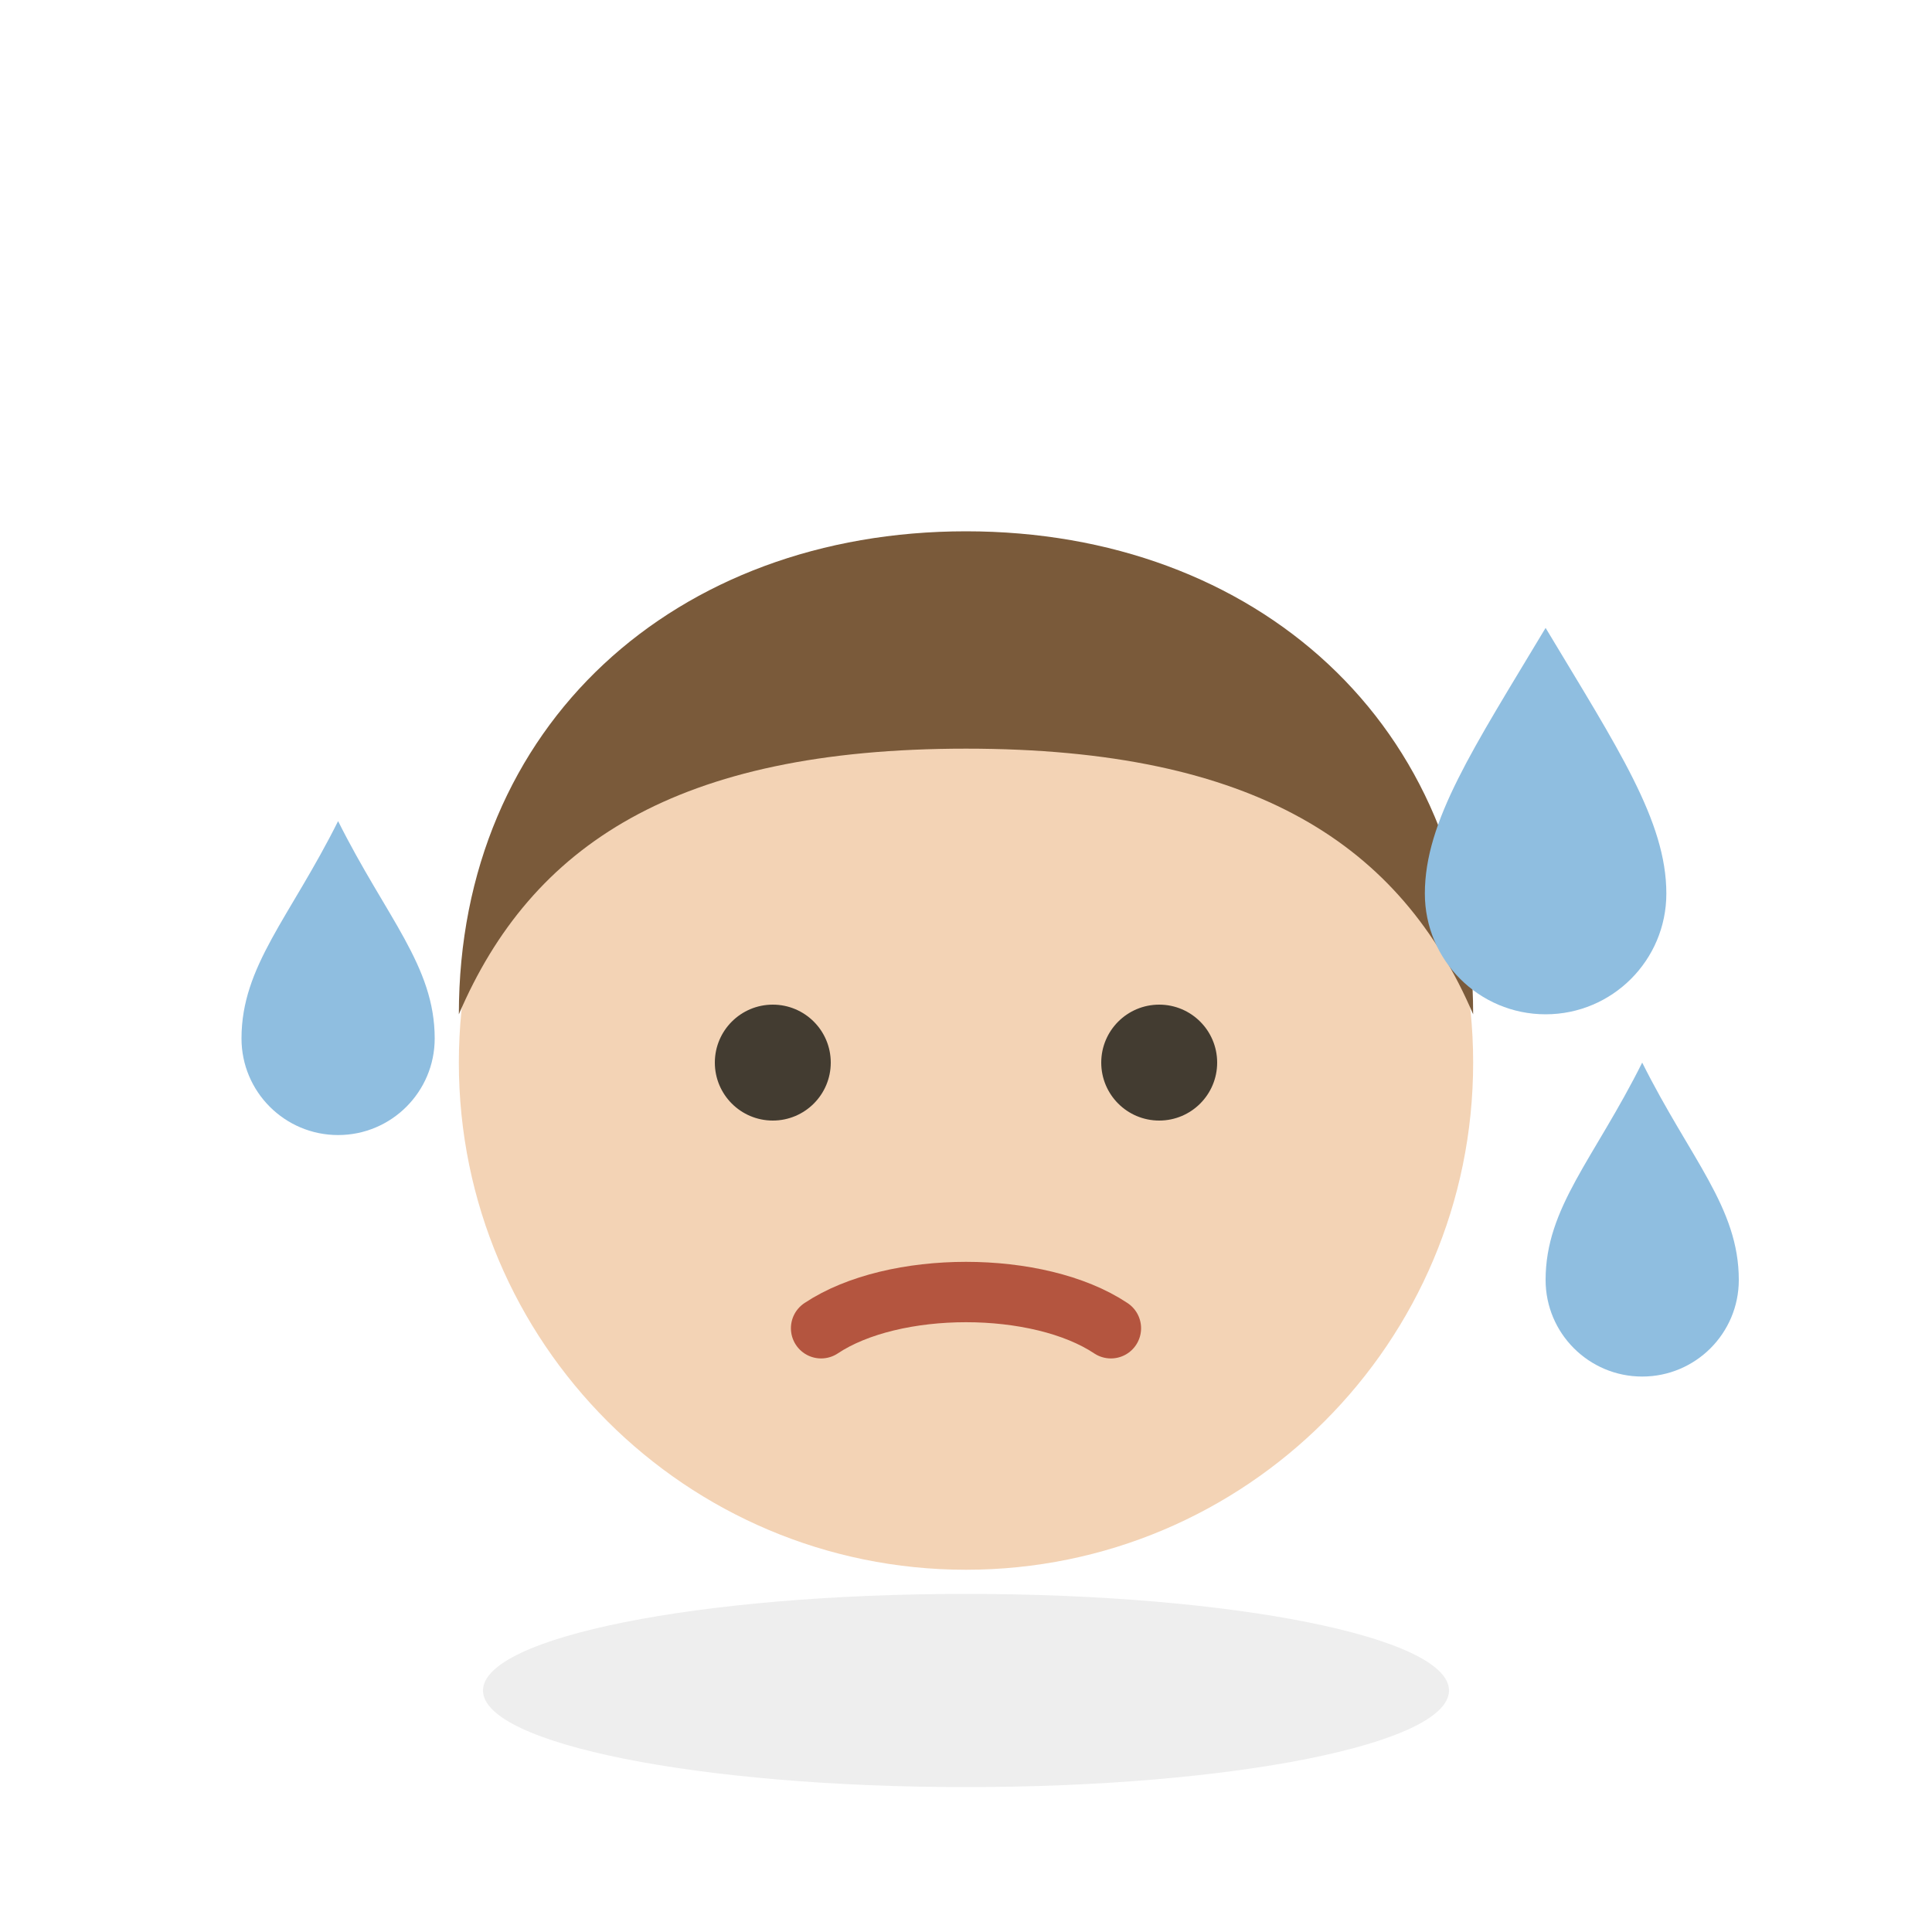
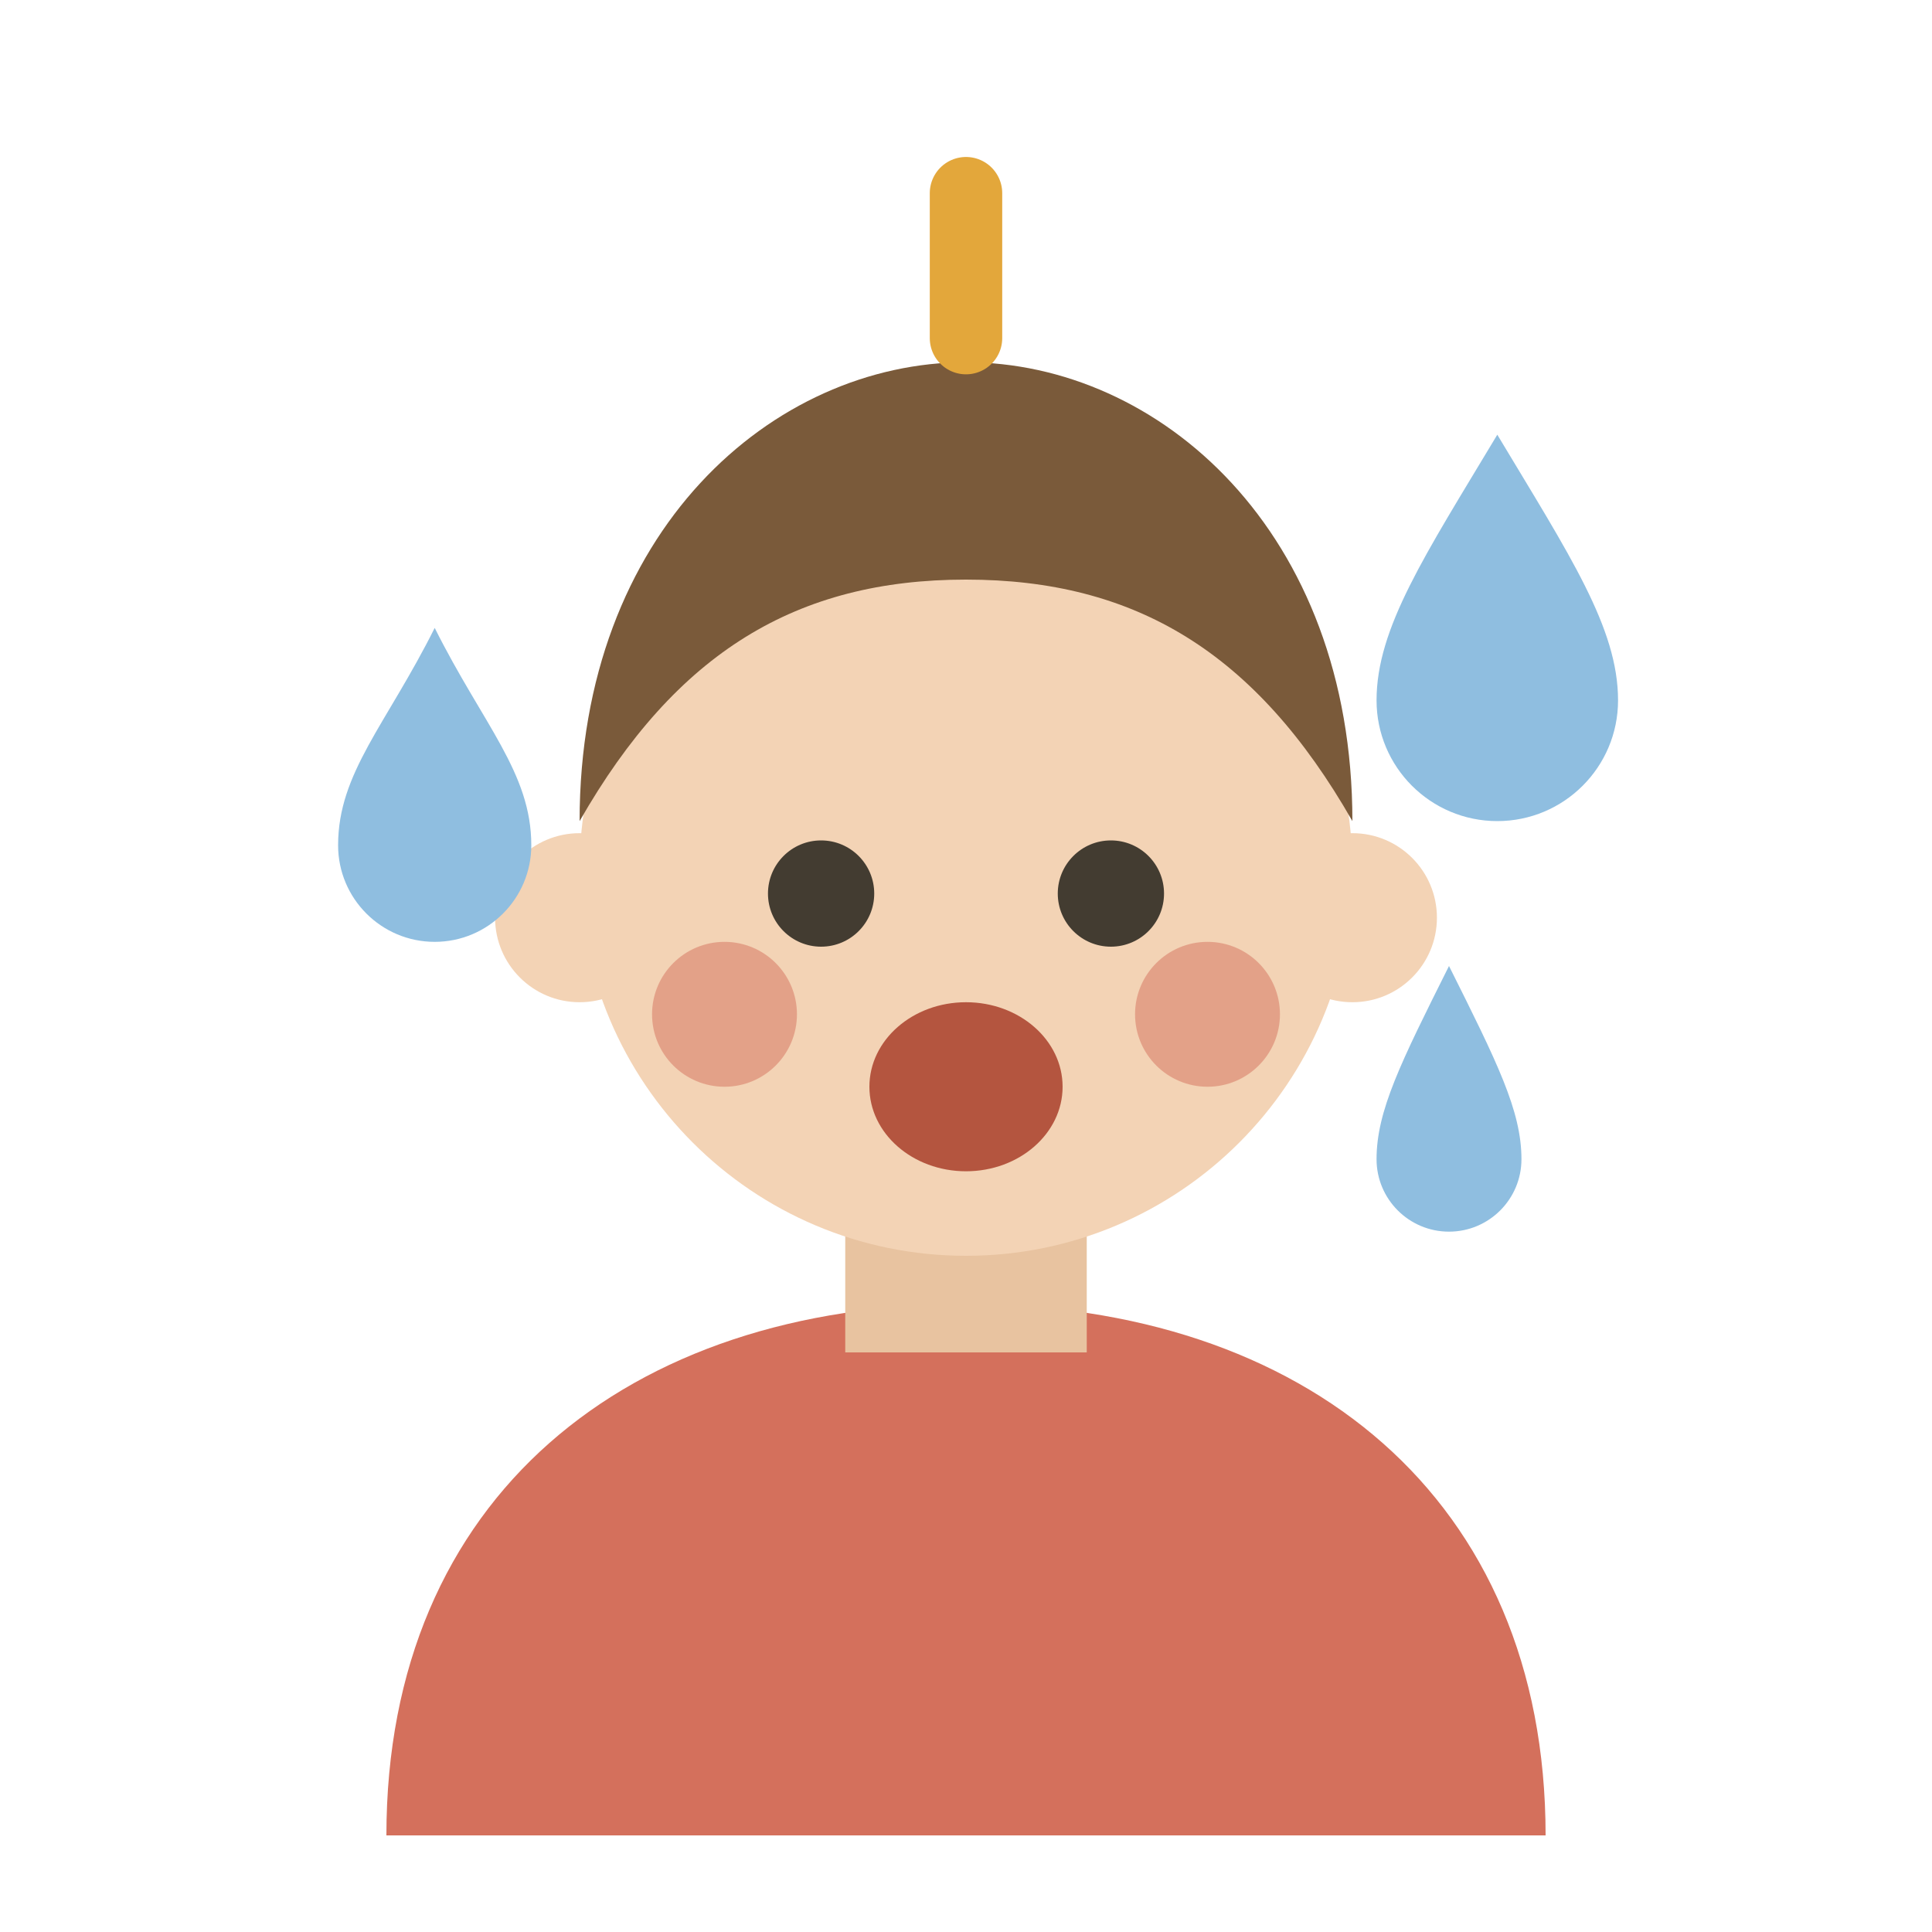
<svg xmlns="http://www.w3.org/2000/svg" viewBox="0 0 80 80" width="80" height="80" role="img" aria-label="땀">
  <ellipse cx="40" cy="70" rx="20" ry="4" fill="#000" opacity=".07" />
-   <circle cx="40" cy="44" r="21" fill="#F3D3B5" />
-   <path d="M19 42c0-12 9-20 21-20s21 8 21 20c-3-7-9-11-21-11s-18 4-21 11z" fill="#7A5A3A" />
-   <circle cx="32" cy="44" r="2.4" fill="#433C31" />
-   <circle cx="48" cy="44" r="2.4" fill="#433C31" />
-   <path d="M34 55c3-2 9-2 12 0" stroke="#B4553F" stroke-width="2.5" stroke-linecap="round" fill="none" />
+   <path d="M16.0 76.0c0-14 10-22 24-22s24 8 24 22z" fill="#D4705C" />
+   <rect x="35.0" y="46.0" width="10.0" height="10.0" fill="#E8C3A0" />
+   <circle cx="40" cy="36" r="16.0" fill="#F3D3B5" />
+   <circle cx="24.0" cy="38.0" r="3.5" fill="#F3D3B5" />
+   <circle cx="56.0" cy="38.0" r="3.5" fill="#F3D3B5" />
+   <path d="M24.0 34.0c0-12 8-19 16-19s16 7 16 19c-4-7-9-10-16-10s-12 3-16 10z" fill="#7A5A3A" />
+   <circle cx="34.0" cy="37.0" r="2.2" fill="#433C31" />
+   <circle cx="46.0" cy="37.0" r="2.2" fill="#433C31" />
+   <ellipse cx="40" cy="45.0" rx="4.0" ry="3.5" fill="#B4553F" />
+   <circle cx="30.0" cy="42.0" r="3.0" fill="#D4705C" opacity=".5" />
+   <circle cx="50.0" cy="42.0" r="3.0" fill="#D4705C" opacity=".5" />
  <g fill="#8FBEE0">
-     <path d="M64 26c-3 5-5 8-5 11a5 5 0 0010 0c0-3-2-6-5-11z" />
-     <path d="M68 44c-2 4-4 6-4 9a4 4 0 008 0c0-3-2-5-4-9z" />
-     <path d="M14 34c-2 4-4 6-4 9a4 4 0 008 0c0-3-2-5-4-9z" />
+     <path d="M62 18c-3 5-5 8-5 11a5 5 0 0010 0c0-3-2-6-5-11z" />
+     <path d="M18 26c-2 4-4 6-4 9a4 4 0 008 0c0-3-2-5-4-9z" />
+     <path d="M60 40c-2 4-3 6-3 8a3 3 0 006 0c0-2-1-4-3-8z" />
  </g>
+   <path d="M40 14v-6" stroke="#E3A73B" stroke-width="3" stroke-linecap="round" />
</svg>
